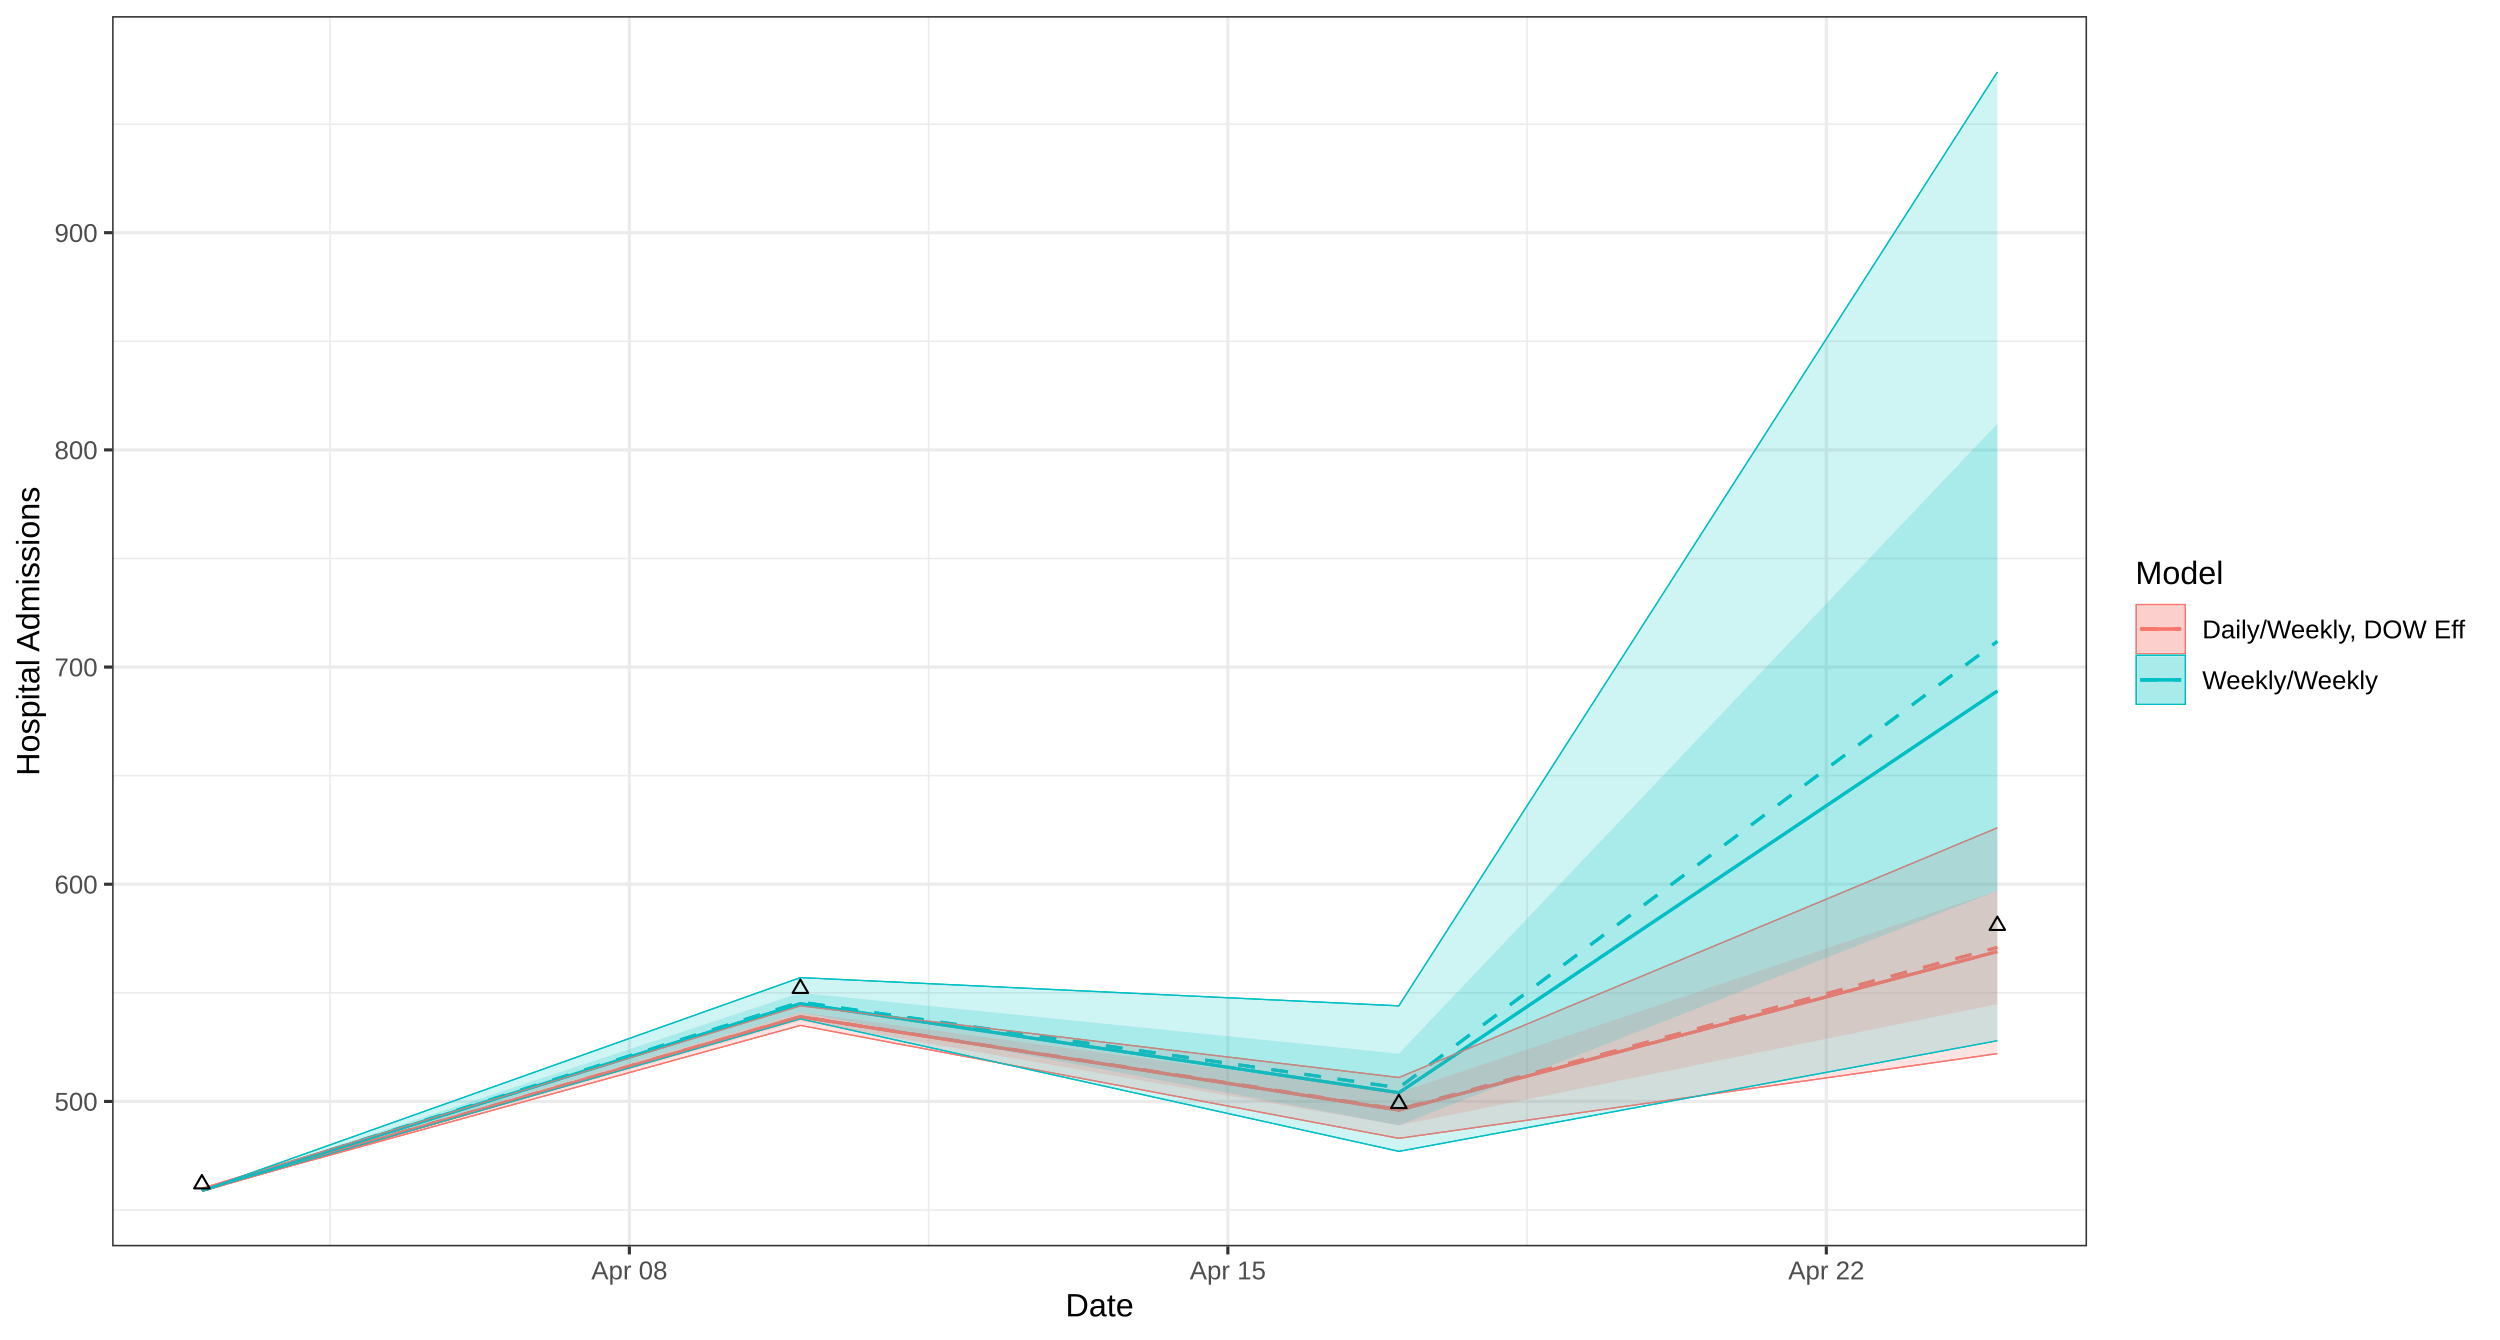
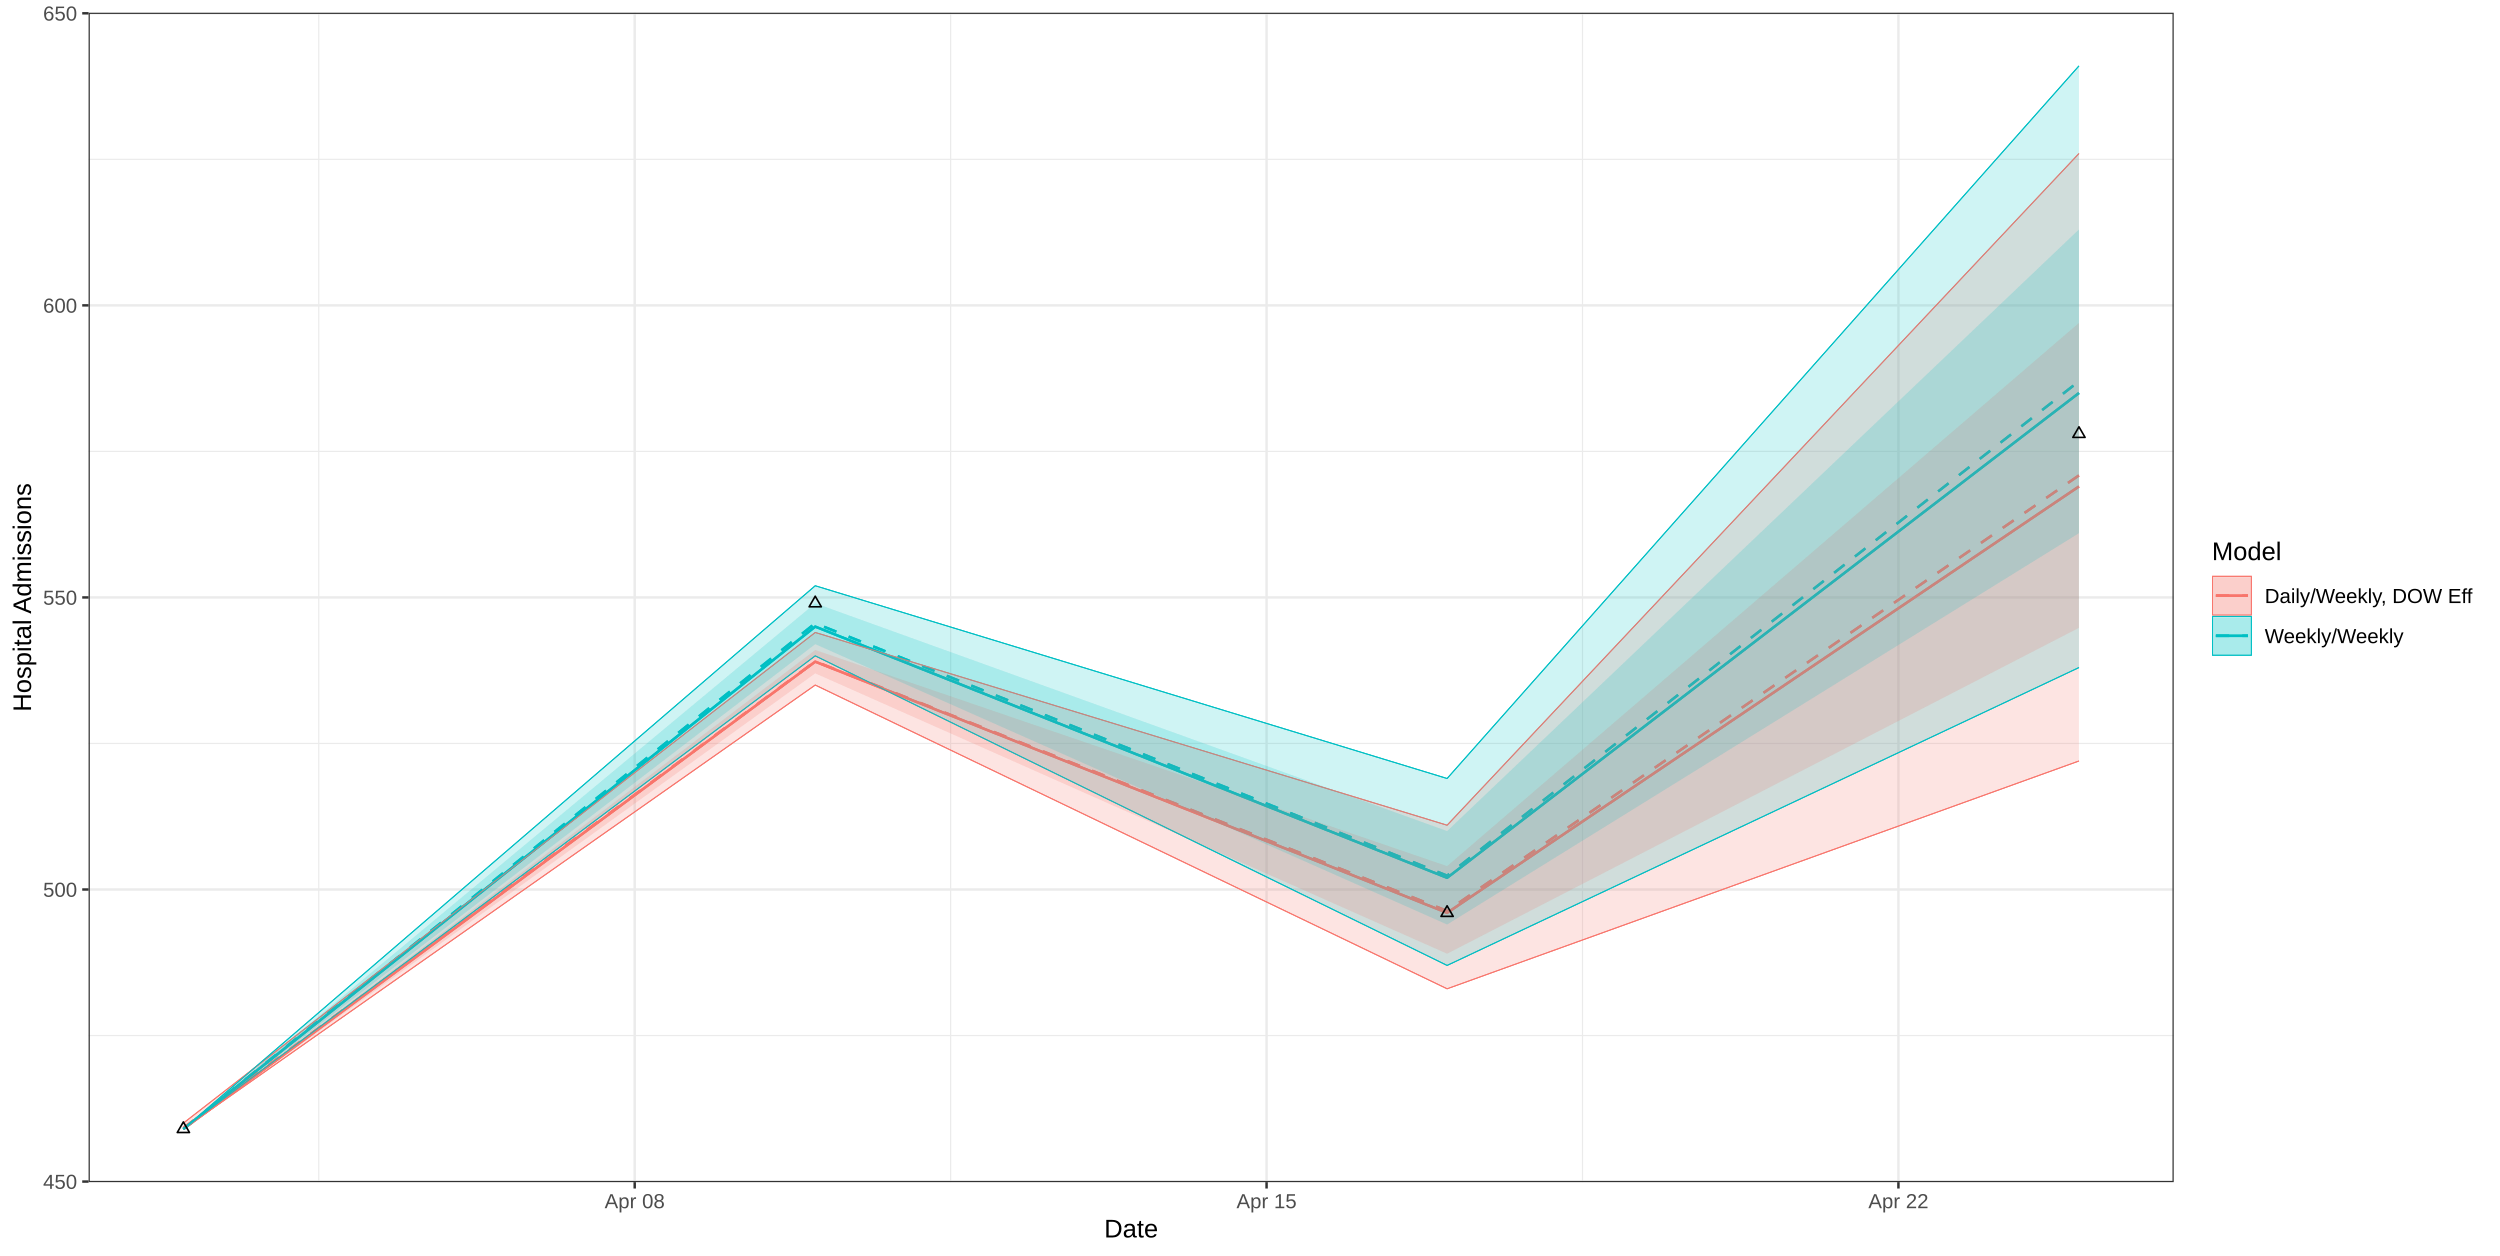
- <svg xmlns="http://www.w3.org/2000/svg" class="httpgd" width="851.00" height="456.00" viewBox="0 0 851.00 456.00">
+ <svg xmlns="http://www.w3.org/2000/svg" class="httpgd" width="1077.00" height="541.00" viewBox="0 0 1077.00 541.00">
  <defs>
    <style type="text/css">
    .httpgd line, .httpgd polyline, .httpgd polygon, .httpgd path, .httpgd rect, .httpgd circle {
      fill: none;
      stroke: #000000;
      stroke-linecap: round;
      stroke-linejoin: round;
      stroke-miterlimit: 10.00;
    }
  </style>
    <clipPath id="c0">
-       <rect x="0.00" y="0.00" width="851.00" height="456.00" />
+       <rect x="0.00" y="0.00" width="1077.00" height="541.00" />
    </clipPath>
    <clipPath id="c1">
-       <rect x="38.16" y="5.48" width="672.28" height="418.79" />
+       <rect x="38.16" y="5.48" width="898.28" height="503.79" />
    </clipPath>
    <clipPath id="c2">
-       <rect x="0.00" y="0.00" width="851.00" height="456.00" />
+       <rect x="0.00" y="0.00" width="1077.00" height="541.00" />
    </clipPath>
  </defs>
  <rect width="100%" height="100%" style="stroke: none;fill: #FFFFFF;" />
  <g clip-path="url(#c0)">
-     <rect x="0.00" y="0.00" width="851.00" height="456.00" style="stroke-width: 1.07;stroke: #FFFFFF;fill: #FFFFFF;" />
+     <rect x="0.00" y="0.00" width="1077.00" height="541.00" style="stroke-width: 1.07;stroke: #FFFFFF;fill: #FFFFFF;" />
  </g>
  <g clip-path="url(#c1)">
-     <rect x="38.16" y="5.48" width="672.28" height="418.79" style="stroke-width: 1.07;stroke: none;fill: #FFFFFF;" />
-     <polyline points="38.16,411.88 710.45,411.88" style="stroke-width: 0.53;stroke: #EBEBEB;stroke-linecap: butt;" />
-     <polyline points="38.16,337.96 710.45,337.96" style="stroke-width: 0.53;stroke: #EBEBEB;stroke-linecap: butt;" />
-     <polyline points="38.16,264.03 710.45,264.03" style="stroke-width: 0.53;stroke: #EBEBEB;stroke-linecap: butt;" />
-     <polyline points="38.16,190.11 710.45,190.11" style="stroke-width: 0.53;stroke: #EBEBEB;stroke-linecap: butt;" />
-     <polyline points="38.16,116.18 710.45,116.18" style="stroke-width: 0.53;stroke: #EBEBEB;stroke-linecap: butt;" />
-     <polyline points="38.16,42.26 710.45,42.26" style="stroke-width: 0.53;stroke: #EBEBEB;stroke-linecap: butt;" />
-     <polyline points="112.38,424.27 112.38,5.48" style="stroke-width: 0.53;stroke: #EBEBEB;stroke-linecap: butt;" />
-     <polyline points="316.10,424.27 316.10,5.48" style="stroke-width: 0.53;stroke: #EBEBEB;stroke-linecap: butt;" />
-     <polyline points="519.82,424.27 519.82,5.48" style="stroke-width: 0.53;stroke: #EBEBEB;stroke-linecap: butt;" />
-     <polyline points="38.16,374.92 710.45,374.92" style="stroke-width: 1.07;stroke: #EBEBEB;stroke-linecap: butt;" />
-     <polyline points="38.16,301.00 710.45,301.00" style="stroke-width: 1.07;stroke: #EBEBEB;stroke-linecap: butt;" />
-     <polyline points="38.16,227.07 710.45,227.07" style="stroke-width: 1.07;stroke: #EBEBEB;stroke-linecap: butt;" />
-     <polyline points="38.16,153.15 710.45,153.15" style="stroke-width: 1.07;stroke: #EBEBEB;stroke-linecap: butt;" />
-     <polyline points="38.16,79.22 710.45,79.22" style="stroke-width: 1.07;stroke: #EBEBEB;stroke-linecap: butt;" />
-     <polyline points="214.24,424.27 214.24,5.48" style="stroke-width: 1.07;stroke: #EBEBEB;stroke-linecap: butt;" />
-     <polyline points="417.96,424.27 417.96,5.48" style="stroke-width: 1.07;stroke: #EBEBEB;stroke-linecap: butt;" />
-     <polyline points="621.68,424.27 621.68,5.48" style="stroke-width: 1.07;stroke: #EBEBEB;stroke-linecap: butt;" />
-     <polyline points="68.72,405.10 272.44,346.05 476.17,377.63 679.89,322.51" style="stroke-width: 1.07;stroke: #F8766D; stroke-dasharray: 5.69, 5.69;stroke-linecap: butt;" />
-     <polyline points="68.72,405.23 272.44,341.11 476.17,370.28 679.89,218.32" style="stroke-width: 1.07;stroke: #00BFC4; stroke-dasharray: 5.69, 5.69;stroke-linecap: butt;" />
-     <polyline points="68.72,405.23 272.44,346.09 476.17,377.88 679.89,323.91" style="stroke-width: 1.07;stroke: #F8766D;stroke-linecap: butt;" />
-     <polyline points="68.72,405.23 272.44,341.65 476.17,371.96 679.89,235.20" style="stroke-width: 1.07;stroke: #00BFC4;stroke-linecap: butt;" />
-     <polygon points="68.72,404.49 272.44,342.39 476.17,366.79 679.89,281.78 679.89,358.66 476.17,387.49 272.44,349.05 68.72,405.23" style="stroke-width: 0.00;stroke: none;stroke-linecap: butt;fill: #F8766D;fill-opacity: 0.10;" />
-     <polyline points="68.72,404.49 272.44,342.39 476.17,366.79 679.89,281.78" style="stroke-width: 0.43;stroke: #F8766D;stroke-linecap: butt;" />
-     <polyline points="679.89,358.66 476.17,387.49 272.44,349.05 68.72,405.23" style="stroke-width: 0.43;stroke: #F8766D;stroke-linecap: butt;" />
-     <polygon points="68.72,405.23 272.44,332.78 476.17,342.39 679.89,24.52 679.89,354.26 476.17,391.92 272.44,346.83 68.72,405.23" style="stroke-width: 0.00;stroke: none;stroke-linecap: butt;fill: #00BFC4;fill-opacity: 0.10;" />
-     <polyline points="68.72,405.23 272.44,332.78 476.17,342.39 679.89,24.52" style="stroke-width: 0.43;stroke: #00BFC4;stroke-linecap: butt;" />
-     <polyline points="679.89,354.26 476.17,391.92 272.44,346.83 68.72,405.23" style="stroke-width: 0.43;stroke: #00BFC4;stroke-linecap: butt;" />
-     <polygon points="68.72,405.23 272.44,344.61 476.17,371.96 679.89,303.21 679.89,341.80 476.17,383.05 272.44,347.57 68.72,405.23" style="stroke-width: 0.00;stroke: none;stroke-linecap: butt;fill: #F8766D;fill-opacity: 0.10;" />
-     <polyline points="68.72,405.23 272.44,344.61 476.17,371.96 679.89,303.21" style="stroke-width: 1.07;stroke: none;stroke-linecap: butt;" />
-     <polyline points="679.89,341.80 476.17,383.05 272.44,347.57 68.72,405.23" style="stroke-width: 1.07;stroke: none;stroke-linecap: butt;" />
-     <polygon points="68.72,405.23 272.44,337.96 476.17,358.66 679.89,144.27 679.89,303.21 476.17,383.05 272.44,344.61 68.72,405.23" style="stroke-width: 0.00;stroke: none;stroke-linecap: butt;fill: #00BFC4;fill-opacity: 0.10;" />
-     <polyline points="68.72,405.23 272.44,337.96 476.17,358.66 679.89,144.27" style="stroke-width: 1.07;stroke: none;stroke-linecap: butt;" />
-     <polyline points="679.89,303.21 476.17,383.05 272.44,344.61 68.72,405.23" style="stroke-width: 1.07;stroke: none;stroke-linecap: butt;" />
-     <polyline points="68.72,405.10 272.44,346.05 476.17,377.63 679.89,322.51" style="stroke-width: 1.07;stroke: #F8766D; stroke-dasharray: 5.69, 5.69;stroke-linecap: butt;" />
-     <polyline points="68.72,405.23 272.44,341.11 476.17,370.28 679.89,218.32" style="stroke-width: 1.07;stroke: #00BFC4; stroke-dasharray: 5.69, 5.69;stroke-linecap: butt;" />
-     <polyline points="68.72,405.23 272.44,346.09 476.17,377.88 679.89,323.91" style="stroke-width: 1.07;stroke: #F8766D;stroke-linecap: butt;" />
-     <polyline points="68.72,405.23 272.44,341.65 476.17,371.96 679.89,235.20" style="stroke-width: 1.07;stroke: #00BFC4;stroke-linecap: butt;" />
-     <polygon points="68.72,404.49 272.44,342.39 476.17,366.79 679.89,281.78 679.89,358.66 476.17,387.49 272.44,349.05 68.72,405.23" style="stroke-width: 0.00;stroke: none;stroke-linecap: butt;fill: #F8766D;fill-opacity: 0.10;" />
-     <polyline points="68.72,404.49 272.44,342.39 476.17,366.79 679.89,281.78" style="stroke-width: 0.43;stroke: #F8766D;stroke-linecap: butt;" />
-     <polyline points="679.89,358.66 476.17,387.49 272.44,349.05 68.72,405.23" style="stroke-width: 0.43;stroke: #F8766D;stroke-linecap: butt;" />
-     <polygon points="68.72,405.23 272.44,332.78 476.17,342.39 679.89,24.52 679.89,354.26 476.17,391.92 272.44,346.83 68.72,405.23" style="stroke-width: 0.00;stroke: none;stroke-linecap: butt;fill: #00BFC4;fill-opacity: 0.10;" />
-     <polyline points="68.72,405.23 272.44,332.78 476.17,342.39 679.89,24.52" style="stroke-width: 0.43;stroke: #00BFC4;stroke-linecap: butt;" />
-     <polyline points="679.89,354.26 476.17,391.92 272.44,346.83 68.72,405.23" style="stroke-width: 0.43;stroke: #00BFC4;stroke-linecap: butt;" />
-     <polygon points="68.72,405.23 272.44,344.61 476.17,371.96 679.89,303.21 679.89,341.80 476.17,383.05 272.44,347.57 68.72,405.23" style="stroke-width: 0.00;stroke: none;stroke-linecap: butt;fill: #F8766D;fill-opacity: 0.10;" />
-     <polyline points="68.72,405.23 272.44,344.61 476.17,371.96 679.89,303.21" style="stroke-width: 1.07;stroke: none;stroke-linecap: butt;" />
-     <polyline points="679.89,341.80 476.17,383.05 272.44,347.57 68.72,405.23" style="stroke-width: 1.07;stroke: none;stroke-linecap: butt;" />
-     <polygon points="68.72,405.23 272.44,337.96 476.17,358.66 679.89,144.27 679.89,303.21 476.17,383.05 272.44,344.61 68.72,405.23" style="stroke-width: 0.00;stroke: none;stroke-linecap: butt;fill: #00BFC4;fill-opacity: 0.10;" />
-     <polyline points="68.72,405.23 272.44,337.96 476.17,358.66 679.89,144.27" style="stroke-width: 1.07;stroke: none;stroke-linecap: butt;" />
-     <polyline points="679.89,303.21 476.17,383.05 272.44,344.61 68.72,405.23" style="stroke-width: 1.07;stroke: none;stroke-linecap: butt;" />
-     <polygon points="68.72,399.97 71.35,404.53 66.09,404.53" style="stroke-width: 0.71;" />
-     <polygon points="272.44,333.44 275.08,338.00 269.81,338.00" style="stroke-width: 0.71;" />
-     <polygon points="476.17,372.62 478.80,377.18 473.53,377.18" style="stroke-width: 0.71;" />
-     <polygon points="679.89,312.00 682.52,316.56 677.26,316.56" style="stroke-width: 0.71;" />
-     <rect x="38.16" y="5.48" width="672.28" height="418.79" style="stroke-width: 1.07;stroke: #333333;" />
+     <rect x="38.16" y="5.48" width="898.28" height="503.79" style="stroke-width: 1.07;stroke: none;fill: #FFFFFF;" />
+     <polyline points="38.16,446.10 936.45,446.10" style="stroke-width: 0.53;stroke: #EBEBEB;stroke-linecap: butt;" />
+     <polyline points="38.16,320.28 936.45,320.28" style="stroke-width: 0.53;stroke: #EBEBEB;stroke-linecap: butt;" />
+     <polyline points="38.16,194.46 936.45,194.46" style="stroke-width: 0.53;stroke: #EBEBEB;stroke-linecap: butt;" />
+     <polyline points="38.16,68.64 936.45,68.64" style="stroke-width: 0.53;stroke: #EBEBEB;stroke-linecap: butt;" />
+     <polyline points="137.32,509.27 137.32,5.48" style="stroke-width: 0.53;stroke: #EBEBEB;stroke-linecap: butt;" />
+     <polyline points="409.53,509.27 409.53,5.48" style="stroke-width: 0.53;stroke: #EBEBEB;stroke-linecap: butt;" />
+     <polyline points="681.74,509.27 681.74,5.48" style="stroke-width: 0.53;stroke: #EBEBEB;stroke-linecap: butt;" />
+     <polyline points="38.16,509.01 936.45,509.01" style="stroke-width: 1.07;stroke: #EBEBEB;stroke-linecap: butt;" />
+     <polyline points="38.16,383.19 936.45,383.19" style="stroke-width: 1.07;stroke: #EBEBEB;stroke-linecap: butt;" />
+     <polyline points="38.16,257.37 936.45,257.37" style="stroke-width: 1.07;stroke: #EBEBEB;stroke-linecap: butt;" />
+     <polyline points="38.16,131.55 936.45,131.55" style="stroke-width: 1.07;stroke: #EBEBEB;stroke-linecap: butt;" />
+     <polyline points="38.16,5.73 936.45,5.73" style="stroke-width: 1.07;stroke: #EBEBEB;stroke-linecap: butt;" />
+     <polyline points="273.43,509.27 273.43,5.48" style="stroke-width: 1.07;stroke: #EBEBEB;stroke-linecap: butt;" />
+     <polyline points="545.64,509.27 545.64,5.48" style="stroke-width: 1.07;stroke: #EBEBEB;stroke-linecap: butt;" />
+     <polyline points="817.84,509.27 817.84,5.48" style="stroke-width: 1.07;stroke: #EBEBEB;stroke-linecap: butt;" />
+     <polyline points="78.99,485.92 351.20,284.93 623.41,392.42 895.62,204.79" style="stroke-width: 1.07;stroke: #F8766D; stroke-dasharray: 5.69, 5.69;stroke-linecap: butt;" />
+     <polyline points="78.99,486.37 351.20,268.50 623.41,377.23 895.62,164.24" style="stroke-width: 1.07;stroke: #00BFC4; stroke-dasharray: 5.69, 5.69;stroke-linecap: butt;" />
+     <polyline points="78.99,486.37 351.20,285.05 623.41,393.26 895.62,209.56" style="stroke-width: 1.07;stroke: #F8766D;stroke-linecap: butt;" />
+     <polyline points="78.99,486.37 351.20,269.95 623.41,378.16 895.62,169.30" style="stroke-width: 1.07;stroke: #00BFC4;stroke-linecap: butt;" />
+     <polygon points="78.99,483.85 351.20,272.47 623.41,355.51 895.62,66.13 895.62,327.83 623.41,425.97 351.20,295.12 78.99,486.37" style="stroke-width: 0.00;stroke: none;stroke-linecap: butt;fill: #F8766D;fill-opacity: 0.10;" />
+     <polyline points="78.99,483.85 351.20,272.47 623.41,355.51 895.62,66.13" style="stroke-width: 0.43;stroke: #F8766D;stroke-linecap: butt;" />
+     <polyline points="895.62,327.83 623.41,425.97 351.20,295.12 78.99,486.37" style="stroke-width: 0.43;stroke: #F8766D;stroke-linecap: butt;" />
+     <polygon points="78.99,486.37 351.20,252.34 623.41,335.38 895.62,28.38 895.62,287.57 623.41,415.91 351.20,282.54 78.99,486.37" style="stroke-width: 0.00;stroke: none;stroke-linecap: butt;fill: #00BFC4;fill-opacity: 0.10;" />
+     <polyline points="78.99,486.37 351.20,252.34 623.41,335.38 895.62,28.38" style="stroke-width: 0.43;stroke: #00BFC4;stroke-linecap: butt;" />
+     <polyline points="895.62,287.57 623.41,415.91 351.20,282.54 78.99,486.37" style="stroke-width: 0.43;stroke: #00BFC4;stroke-linecap: butt;" />
+     <polygon points="78.99,486.37 351.20,280.02 623.41,373.13 895.62,139.10 895.62,270.46 623.41,410.87 351.20,290.09 78.99,486.37" style="stroke-width: 0.00;stroke: none;stroke-linecap: butt;fill: #F8766D;fill-opacity: 0.10;" />
+     <polyline points="78.99,486.37 351.20,280.02 623.41,373.13 895.62,139.10" style="stroke-width: 1.07;stroke: none;stroke-linecap: butt;" />
+     <polyline points="895.62,270.46 623.41,410.87 351.20,290.09 78.99,486.37" style="stroke-width: 1.07;stroke: none;stroke-linecap: butt;" />
+     <polygon points="78.99,486.37 351.20,259.89 623.41,358.03 895.62,98.84 895.62,229.69 623.41,398.29 351.20,277.50 78.99,486.37" style="stroke-width: 0.00;stroke: none;stroke-linecap: butt;fill: #00BFC4;fill-opacity: 0.10;" />
+     <polyline points="78.99,486.37 351.20,259.89 623.41,358.03 895.62,98.84" style="stroke-width: 1.07;stroke: none;stroke-linecap: butt;" />
+     <polyline points="895.62,229.69 623.41,398.29 351.20,277.50 78.99,486.37" style="stroke-width: 1.07;stroke: none;stroke-linecap: butt;" />
+     <polyline points="78.99,485.92 351.20,284.93 623.41,392.42 895.62,204.79" style="stroke-width: 1.07;stroke: #F8766D; stroke-dasharray: 5.69, 5.69;stroke-linecap: butt;" />
+     <polyline points="78.99,486.37 351.20,268.50 623.41,377.23 895.62,164.24" style="stroke-width: 1.07;stroke: #00BFC4; stroke-dasharray: 5.69, 5.69;stroke-linecap: butt;" />
+     <polyline points="78.99,486.37 351.20,285.05 623.41,393.26 895.62,209.56" style="stroke-width: 1.07;stroke: #F8766D;stroke-linecap: butt;" />
+     <polyline points="78.99,486.37 351.20,269.95 623.41,378.16 895.62,169.30" style="stroke-width: 1.07;stroke: #00BFC4;stroke-linecap: butt;" />
+     <polygon points="78.99,483.85 351.20,272.47 623.41,355.51 895.62,66.13 895.62,327.83 623.41,425.97 351.20,295.12 78.99,486.37" style="stroke-width: 0.00;stroke: none;stroke-linecap: butt;fill: #F8766D;fill-opacity: 0.10;" />
+     <polyline points="78.99,483.85 351.20,272.47 623.41,355.51 895.62,66.13" style="stroke-width: 0.43;stroke: #F8766D;stroke-linecap: butt;" />
+     <polyline points="895.62,327.83 623.41,425.97 351.20,295.12 78.99,486.37" style="stroke-width: 0.43;stroke: #F8766D;stroke-linecap: butt;" />
+     <polygon points="78.99,486.37 351.20,252.34 623.41,335.38 895.62,28.38 895.62,287.57 623.41,415.91 351.20,282.54 78.99,486.37" style="stroke-width: 0.00;stroke: none;stroke-linecap: butt;fill: #00BFC4;fill-opacity: 0.10;" />
+     <polyline points="78.99,486.37 351.20,252.34 623.41,335.38 895.62,28.38" style="stroke-width: 0.43;stroke: #00BFC4;stroke-linecap: butt;" />
+     <polyline points="895.62,287.57 623.41,415.91 351.20,282.54 78.99,486.37" style="stroke-width: 0.43;stroke: #00BFC4;stroke-linecap: butt;" />
+     <polygon points="78.99,486.37 351.20,280.02 623.41,373.13 895.62,139.10 895.62,270.46 623.41,410.87 351.20,290.09 78.99,486.37" style="stroke-width: 0.00;stroke: none;stroke-linecap: butt;fill: #F8766D;fill-opacity: 0.10;" />
+     <polyline points="78.99,486.37 351.20,280.02 623.41,373.13 895.62,139.10" style="stroke-width: 1.07;stroke: none;stroke-linecap: butt;" />
+     <polyline points="895.62,270.46 623.41,410.87 351.20,290.09 78.99,486.37" style="stroke-width: 1.07;stroke: none;stroke-linecap: butt;" />
+     <polygon points="78.99,486.37 351.20,259.89 623.41,358.03 895.62,98.84 895.62,229.69 623.41,398.29 351.20,277.50 78.99,486.37" style="stroke-width: 0.00;stroke: none;stroke-linecap: butt;fill: #00BFC4;fill-opacity: 0.10;" />
+     <polyline points="78.99,486.37 351.20,259.89 623.41,358.03 895.62,98.84" style="stroke-width: 1.07;stroke: none;stroke-linecap: butt;" />
+     <polyline points="895.62,229.69 623.41,398.29 351.20,277.50 78.99,486.37" style="stroke-width: 1.07;stroke: none;stroke-linecap: butt;" />
+     <polygon points="78.99,483.33 81.63,487.89 76.36,487.89" style="stroke-width: 0.71;" />
+     <polygon points="351.20,256.85 353.83,261.41 348.57,261.41" style="stroke-width: 0.71;" />
+     <polygon points="623.41,390.22 626.04,394.78 620.78,394.78" style="stroke-width: 0.71;" />
+     <polygon points="895.62,183.87 898.25,188.43 892.98,188.43" style="stroke-width: 0.71;" />
+     <rect x="38.16" y="5.48" width="898.28" height="503.79" style="stroke-width: 1.07;stroke: #333333;" />
  </g>
  <g clip-path="url(#c2)">
    <g>
-       <text x="33.23" y="378.07" text-anchor="end" style="font-family: Arial;font-size: 8.80px;fill: #4D4D4D;" textLength="14.69px" lengthAdjust="spacingAndGlyphs">500</text>
+       <text x="33.23" y="512.17" text-anchor="end" style="font-family: Arial;font-size: 8.80px;fill: #4D4D4D;" textLength="14.69px" lengthAdjust="spacingAndGlyphs">450</text>
    </g>
    <g>
-       <text x="33.23" y="304.15" text-anchor="end" style="font-family: Arial;font-size: 8.80px;fill: #4D4D4D;" textLength="14.69px" lengthAdjust="spacingAndGlyphs">600</text>
+       <text x="33.23" y="386.35" text-anchor="end" style="font-family: Arial;font-size: 8.80px;fill: #4D4D4D;" textLength="14.69px" lengthAdjust="spacingAndGlyphs">500</text>
    </g>
    <g>
-       <text x="33.23" y="230.22" text-anchor="end" style="font-family: Arial;font-size: 8.80px;fill: #4D4D4D;" textLength="14.69px" lengthAdjust="spacingAndGlyphs">700</text>
+       <text x="33.23" y="260.53" text-anchor="end" style="font-family: Arial;font-size: 8.80px;fill: #4D4D4D;" textLength="14.69px" lengthAdjust="spacingAndGlyphs">550</text>
    </g>
    <g>
-       <text x="33.23" y="156.30" text-anchor="end" style="font-family: Arial;font-size: 8.80px;fill: #4D4D4D;" textLength="14.69px" lengthAdjust="spacingAndGlyphs">800</text>
+       <text x="33.23" y="134.71" text-anchor="end" style="font-family: Arial;font-size: 8.80px;fill: #4D4D4D;" textLength="14.69px" lengthAdjust="spacingAndGlyphs">600</text>
    </g>
    <g>
-       <text x="33.23" y="82.37" text-anchor="end" style="font-family: Arial;font-size: 8.80px;fill: #4D4D4D;" textLength="14.69px" lengthAdjust="spacingAndGlyphs">900</text>
+       <text x="33.23" y="8.88" text-anchor="end" style="font-family: Arial;font-size: 8.80px;fill: #4D4D4D;" textLength="14.69px" lengthAdjust="spacingAndGlyphs">650</text>
    </g>
-     <polyline points="35.42,374.92 38.16,374.92" style="stroke-width: 1.07;stroke: #333333;stroke-linecap: butt;" />
-     <polyline points="35.42,301.00 38.16,301.00" style="stroke-width: 1.07;stroke: #333333;stroke-linecap: butt;" />
-     <polyline points="35.42,227.07 38.16,227.07" style="stroke-width: 1.07;stroke: #333333;stroke-linecap: butt;" />
-     <polyline points="35.42,153.15 38.16,153.15" style="stroke-width: 1.07;stroke: #333333;stroke-linecap: butt;" />
-     <polyline points="35.42,79.22 38.16,79.22" style="stroke-width: 1.07;stroke: #333333;stroke-linecap: butt;" />
-     <polyline points="214.24,427.01 214.24,424.27" style="stroke-width: 1.07;stroke: #333333;stroke-linecap: butt;" />
-     <polyline points="417.96,427.01 417.96,424.27" style="stroke-width: 1.07;stroke: #333333;stroke-linecap: butt;" />
-     <polyline points="621.68,427.01 621.68,424.27" style="stroke-width: 1.07;stroke: #333333;stroke-linecap: butt;" />
+     <polyline points="35.42,509.01 38.16,509.01" style="stroke-width: 1.07;stroke: #333333;stroke-linecap: butt;" />
+     <polyline points="35.42,383.19 38.16,383.19" style="stroke-width: 1.07;stroke: #333333;stroke-linecap: butt;" />
+     <polyline points="35.42,257.37 38.16,257.37" style="stroke-width: 1.07;stroke: #333333;stroke-linecap: butt;" />
+     <polyline points="35.42,131.55 38.16,131.55" style="stroke-width: 1.07;stroke: #333333;stroke-linecap: butt;" />
+     <polyline points="35.42,5.73 38.16,5.73" style="stroke-width: 1.07;stroke: #333333;stroke-linecap: butt;" />
+     <polyline points="273.43,512.01 273.43,509.27" style="stroke-width: 1.07;stroke: #333333;stroke-linecap: butt;" />
+     <polyline points="545.64,512.01 545.64,509.27" style="stroke-width: 1.07;stroke: #333333;stroke-linecap: butt;" />
+     <polyline points="817.84,512.01 817.84,509.27" style="stroke-width: 1.07;stroke: #333333;stroke-linecap: butt;" />
    <g>
-       <text x="214.24" y="435.50" text-anchor="middle" style="font-family: Arial;font-size: 8.80px;fill: #4D4D4D;" textLength="25.93px" lengthAdjust="spacingAndGlyphs">Apr 08</text>
+       <text x="273.43" y="520.50" text-anchor="middle" style="font-family: Arial;font-size: 8.80px;fill: #4D4D4D;" textLength="25.93px" lengthAdjust="spacingAndGlyphs">Apr 08</text>
    </g>
    <g>
-       <text x="417.96" y="435.50" text-anchor="middle" style="font-family: Arial;font-size: 8.80px;fill: #4D4D4D;" textLength="25.93px" lengthAdjust="spacingAndGlyphs">Apr 15</text>
+       <text x="545.64" y="520.50" text-anchor="middle" style="font-family: Arial;font-size: 8.80px;fill: #4D4D4D;" textLength="25.93px" lengthAdjust="spacingAndGlyphs">Apr 15</text>
    </g>
    <g>
-       <text x="621.68" y="435.50" text-anchor="middle" style="font-family: Arial;font-size: 8.80px;fill: #4D4D4D;" textLength="25.93px" lengthAdjust="spacingAndGlyphs">Apr 22</text>
+       <text x="817.84" y="520.50" text-anchor="middle" style="font-family: Arial;font-size: 8.80px;fill: #4D4D4D;" textLength="25.93px" lengthAdjust="spacingAndGlyphs">Apr 22</text>
    </g>
    <g>
-       <text x="374.31" y="448.09" text-anchor="middle" style="font-family: Arial;font-size: 11.00px;" textLength="23.23px" lengthAdjust="spacingAndGlyphs">Date</text>
+       <text x="487.31" y="533.09" text-anchor="middle" style="font-family: Arial;font-size: 11.00px;" textLength="23.23px" lengthAdjust="spacingAndGlyphs">Date</text>
    </g>
    <g>
-       <text transform="translate(13.37,214.87) rotate(-90.00)" text-anchor="middle" style="font-family: Arial;font-size: 11.00px;" textLength="99.04px" lengthAdjust="spacingAndGlyphs">Hospital Admissions</text>
+       <text transform="translate(13.37,257.37) rotate(-90.00)" text-anchor="middle" style="font-family: Arial;font-size: 11.00px;" textLength="99.04px" lengthAdjust="spacingAndGlyphs">Hospital Admissions</text>
    </g>
-     <rect x="721.41" y="184.21" width="124.11" height="61.32" style="stroke-width: 1.07;stroke: none;fill: #FFFFFF;" />
+     <rect x="947.41" y="226.71" width="124.11" height="61.32" style="stroke-width: 1.07;stroke: none;fill: #FFFFFF;" />
    <g>
-       <text x="726.89" y="198.80" style="font-family: Arial;font-size: 11.00px;" textLength="29.97px" lengthAdjust="spacingAndGlyphs">Model</text>
+       <text x="952.89" y="241.30" style="font-family: Arial;font-size: 11.00px;" textLength="29.97px" lengthAdjust="spacingAndGlyphs">Model</text>
    </g>
-     <rect x="726.89" y="205.49" width="17.28" height="17.28" style="stroke-width: 1.07;stroke: none;fill: #FFFFFF;" />
-     <line x1="728.61" y1="214.13" x2="742.44" y2="214.13" style="stroke-width: 1.07;stroke: #F8766D; stroke-dasharray: 5.69, 5.69;stroke-linecap: butt;" />
-     <line x1="728.61" y1="214.13" x2="742.44" y2="214.13" style="stroke-width: 1.07;stroke: #F8766D;stroke-linecap: butt;" />
-     <rect x="727.17" y="205.78" width="16.71" height="16.71" style="stroke-width: 0.43;stroke: #F8766D;stroke-linecap: butt;stroke-linejoin: miter;fill: #F8766D;fill-opacity: 0.10;" />
-     <rect x="727.59" y="206.20" width="15.86" height="15.86" style="stroke-width: 1.07;stroke: none;stroke-linecap: butt;stroke-linejoin: miter;fill: #F8766D;fill-opacity: 0.10;" />
-     <line x1="728.61" y1="214.13" x2="742.44" y2="214.13" style="stroke-width: 1.07;stroke: #F8766D; stroke-dasharray: 5.69, 5.69;stroke-linecap: butt;" />
-     <line x1="728.61" y1="214.13" x2="742.44" y2="214.13" style="stroke-width: 1.07;stroke: #F8766D;stroke-linecap: butt;" />
-     <rect x="727.17" y="205.78" width="16.71" height="16.71" style="stroke-width: 0.43;stroke: #F8766D;stroke-linecap: butt;stroke-linejoin: miter;fill: #F8766D;fill-opacity: 0.10;" />
-     <rect x="727.59" y="206.20" width="15.86" height="15.86" style="stroke-width: 1.07;stroke: none;stroke-linecap: butt;stroke-linejoin: miter;fill: #F8766D;fill-opacity: 0.10;" />
-     <rect x="726.89" y="222.77" width="17.28" height="17.28" style="stroke-width: 1.07;stroke: none;fill: #FFFFFF;" />
-     <line x1="728.61" y1="231.41" x2="742.44" y2="231.41" style="stroke-width: 1.07;stroke: #00BFC4; stroke-dasharray: 5.69, 5.69;stroke-linecap: butt;" />
-     <line x1="728.61" y1="231.41" x2="742.44" y2="231.41" style="stroke-width: 1.07;stroke: #00BFC4;stroke-linecap: butt;" />
-     <rect x="727.17" y="223.06" width="16.71" height="16.71" style="stroke-width: 0.43;stroke: #00BFC4;stroke-linecap: butt;stroke-linejoin: miter;fill: #00BFC4;fill-opacity: 0.10;" />
-     <rect x="727.59" y="223.48" width="15.86" height="15.86" style="stroke-width: 1.07;stroke: none;stroke-linecap: butt;stroke-linejoin: miter;fill: #00BFC4;fill-opacity: 0.10;" />
-     <line x1="728.61" y1="231.41" x2="742.44" y2="231.41" style="stroke-width: 1.07;stroke: #00BFC4; stroke-dasharray: 5.69, 5.69;stroke-linecap: butt;" />
-     <line x1="728.61" y1="231.41" x2="742.44" y2="231.41" style="stroke-width: 1.07;stroke: #00BFC4;stroke-linecap: butt;" />
-     <rect x="727.17" y="223.06" width="16.71" height="16.71" style="stroke-width: 0.43;stroke: #00BFC4;stroke-linecap: butt;stroke-linejoin: miter;fill: #00BFC4;fill-opacity: 0.10;" />
-     <rect x="727.59" y="223.48" width="15.86" height="15.86" style="stroke-width: 1.07;stroke: none;stroke-linecap: butt;stroke-linejoin: miter;fill: #00BFC4;fill-opacity: 0.10;" />
+     <rect x="952.89" y="247.99" width="17.28" height="17.28" style="stroke-width: 1.07;stroke: none;fill: #FFFFFF;" />
+     <line x1="954.61" y1="256.63" x2="968.44" y2="256.63" style="stroke-width: 1.07;stroke: #F8766D; stroke-dasharray: 5.69, 5.69;stroke-linecap: butt;" />
+     <line x1="954.61" y1="256.63" x2="968.44" y2="256.63" style="stroke-width: 1.07;stroke: #F8766D;stroke-linecap: butt;" />
+     <rect x="953.17" y="248.28" width="16.71" height="16.71" style="stroke-width: 0.43;stroke: #F8766D;stroke-linecap: butt;stroke-linejoin: miter;fill: #F8766D;fill-opacity: 0.10;" />
+     <rect x="953.59" y="248.70" width="15.86" height="15.86" style="stroke-width: 1.07;stroke: none;stroke-linecap: butt;stroke-linejoin: miter;fill: #F8766D;fill-opacity: 0.10;" />
+     <line x1="954.61" y1="256.63" x2="968.44" y2="256.63" style="stroke-width: 1.07;stroke: #F8766D; stroke-dasharray: 5.69, 5.69;stroke-linecap: butt;" />
+     <line x1="954.61" y1="256.63" x2="968.44" y2="256.63" style="stroke-width: 1.07;stroke: #F8766D;stroke-linecap: butt;" />
+     <rect x="953.17" y="248.28" width="16.71" height="16.71" style="stroke-width: 0.43;stroke: #F8766D;stroke-linecap: butt;stroke-linejoin: miter;fill: #F8766D;fill-opacity: 0.10;" />
+     <rect x="953.59" y="248.70" width="15.86" height="15.86" style="stroke-width: 1.07;stroke: none;stroke-linecap: butt;stroke-linejoin: miter;fill: #F8766D;fill-opacity: 0.10;" />
+     <rect x="952.89" y="265.27" width="17.28" height="17.28" style="stroke-width: 1.07;stroke: none;fill: #FFFFFF;" />
+     <line x1="954.61" y1="273.91" x2="968.44" y2="273.91" style="stroke-width: 1.07;stroke: #00BFC4; stroke-dasharray: 5.69, 5.69;stroke-linecap: butt;" />
+     <line x1="954.61" y1="273.91" x2="968.44" y2="273.91" style="stroke-width: 1.07;stroke: #00BFC4;stroke-linecap: butt;" />
+     <rect x="953.17" y="265.56" width="16.71" height="16.71" style="stroke-width: 0.43;stroke: #00BFC4;stroke-linecap: butt;stroke-linejoin: miter;fill: #00BFC4;fill-opacity: 0.10;" />
+     <rect x="953.59" y="265.98" width="15.86" height="15.86" style="stroke-width: 1.07;stroke: none;stroke-linecap: butt;stroke-linejoin: miter;fill: #00BFC4;fill-opacity: 0.10;" />
+     <line x1="954.61" y1="273.91" x2="968.44" y2="273.91" style="stroke-width: 1.07;stroke: #00BFC4; stroke-dasharray: 5.69, 5.69;stroke-linecap: butt;" />
+     <line x1="954.61" y1="273.91" x2="968.44" y2="273.91" style="stroke-width: 1.07;stroke: #00BFC4;stroke-linecap: butt;" />
+     <rect x="953.17" y="265.56" width="16.71" height="16.71" style="stroke-width: 0.43;stroke: #00BFC4;stroke-linecap: butt;stroke-linejoin: miter;fill: #00BFC4;fill-opacity: 0.10;" />
+     <rect x="953.59" y="265.98" width="15.86" height="15.86" style="stroke-width: 1.07;stroke: none;stroke-linecap: butt;stroke-linejoin: miter;fill: #00BFC4;fill-opacity: 0.10;" />
    <g>
-       <text x="749.65" y="217.29" style="font-family: Arial;font-size: 8.80px;" textLength="90.40px" lengthAdjust="spacingAndGlyphs">Daily/Weekly, DOW Eff</text>
+       <text x="975.65" y="259.79" style="font-family: Arial;font-size: 8.80px;" textLength="90.40px" lengthAdjust="spacingAndGlyphs">Daily/Weekly, DOW Eff</text>
    </g>
    <g>
-       <text x="749.65" y="234.57" style="font-family: Arial;font-size: 8.80px;" textLength="60.13px" lengthAdjust="spacingAndGlyphs">Weekly/Weekly</text>
+       <text x="975.65" y="277.07" style="font-family: Arial;font-size: 8.80px;" textLength="60.13px" lengthAdjust="spacingAndGlyphs">Weekly/Weekly</text>
    </g>
  </g>
</svg>
